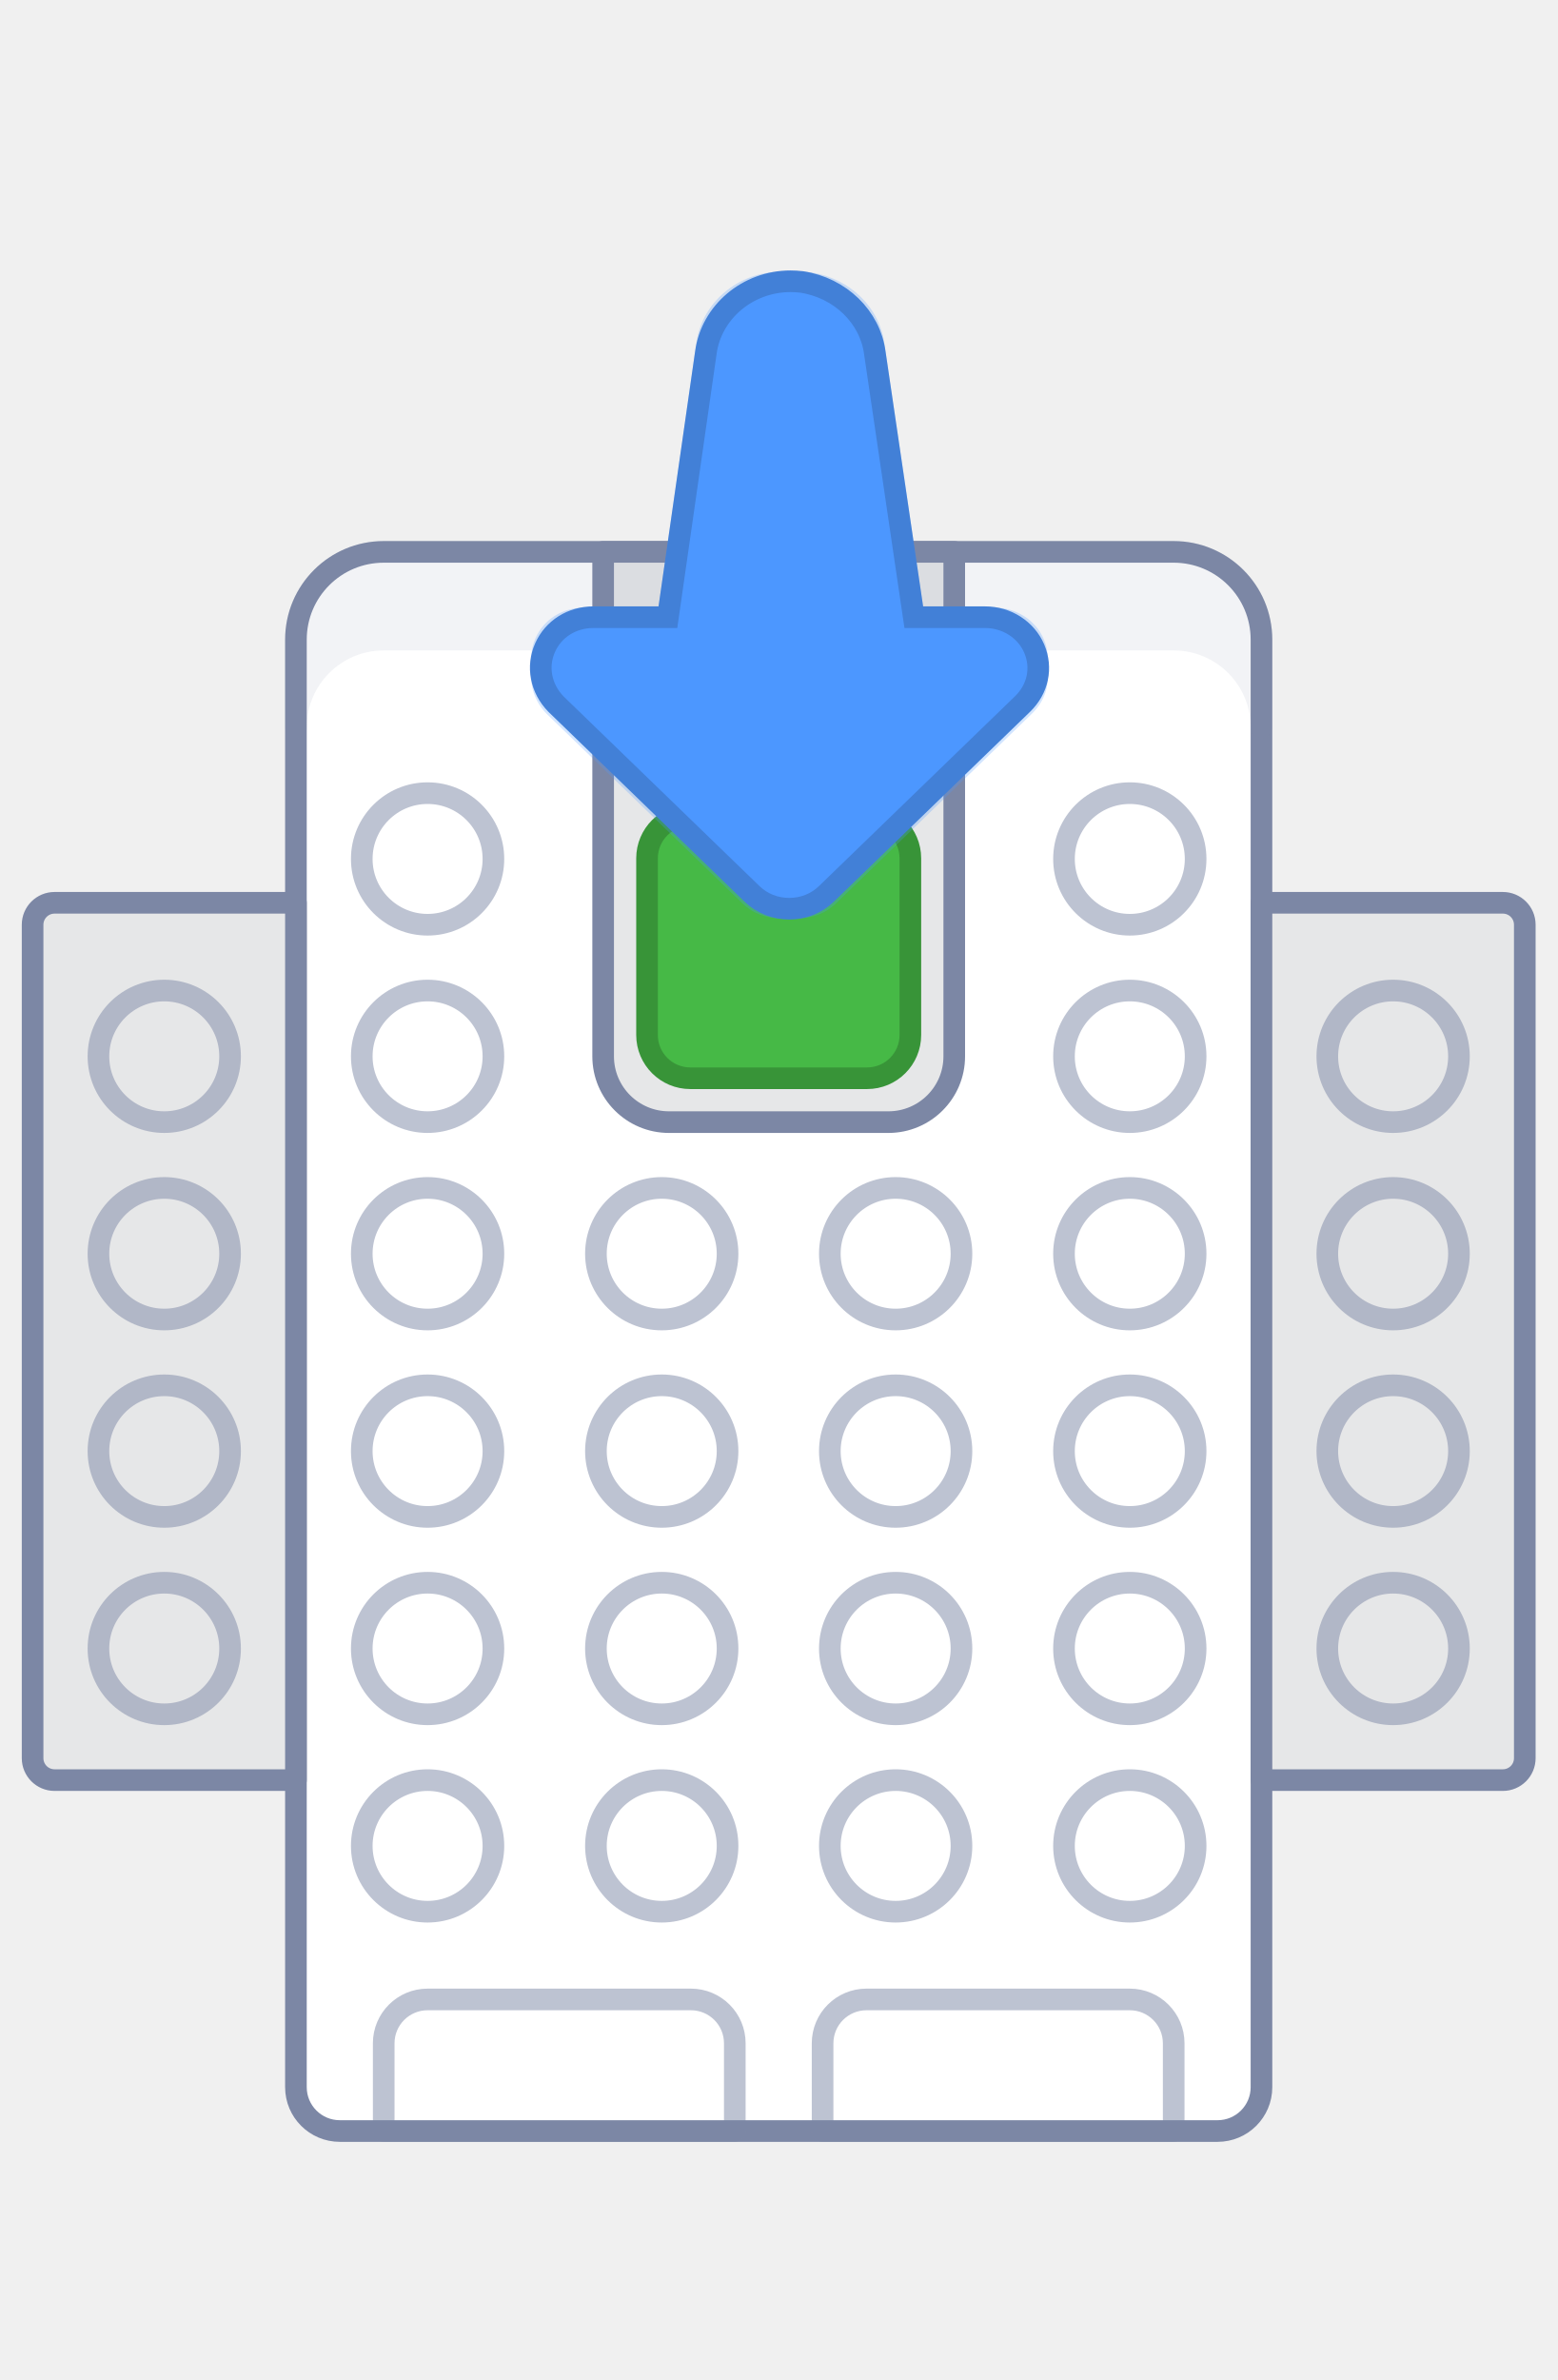
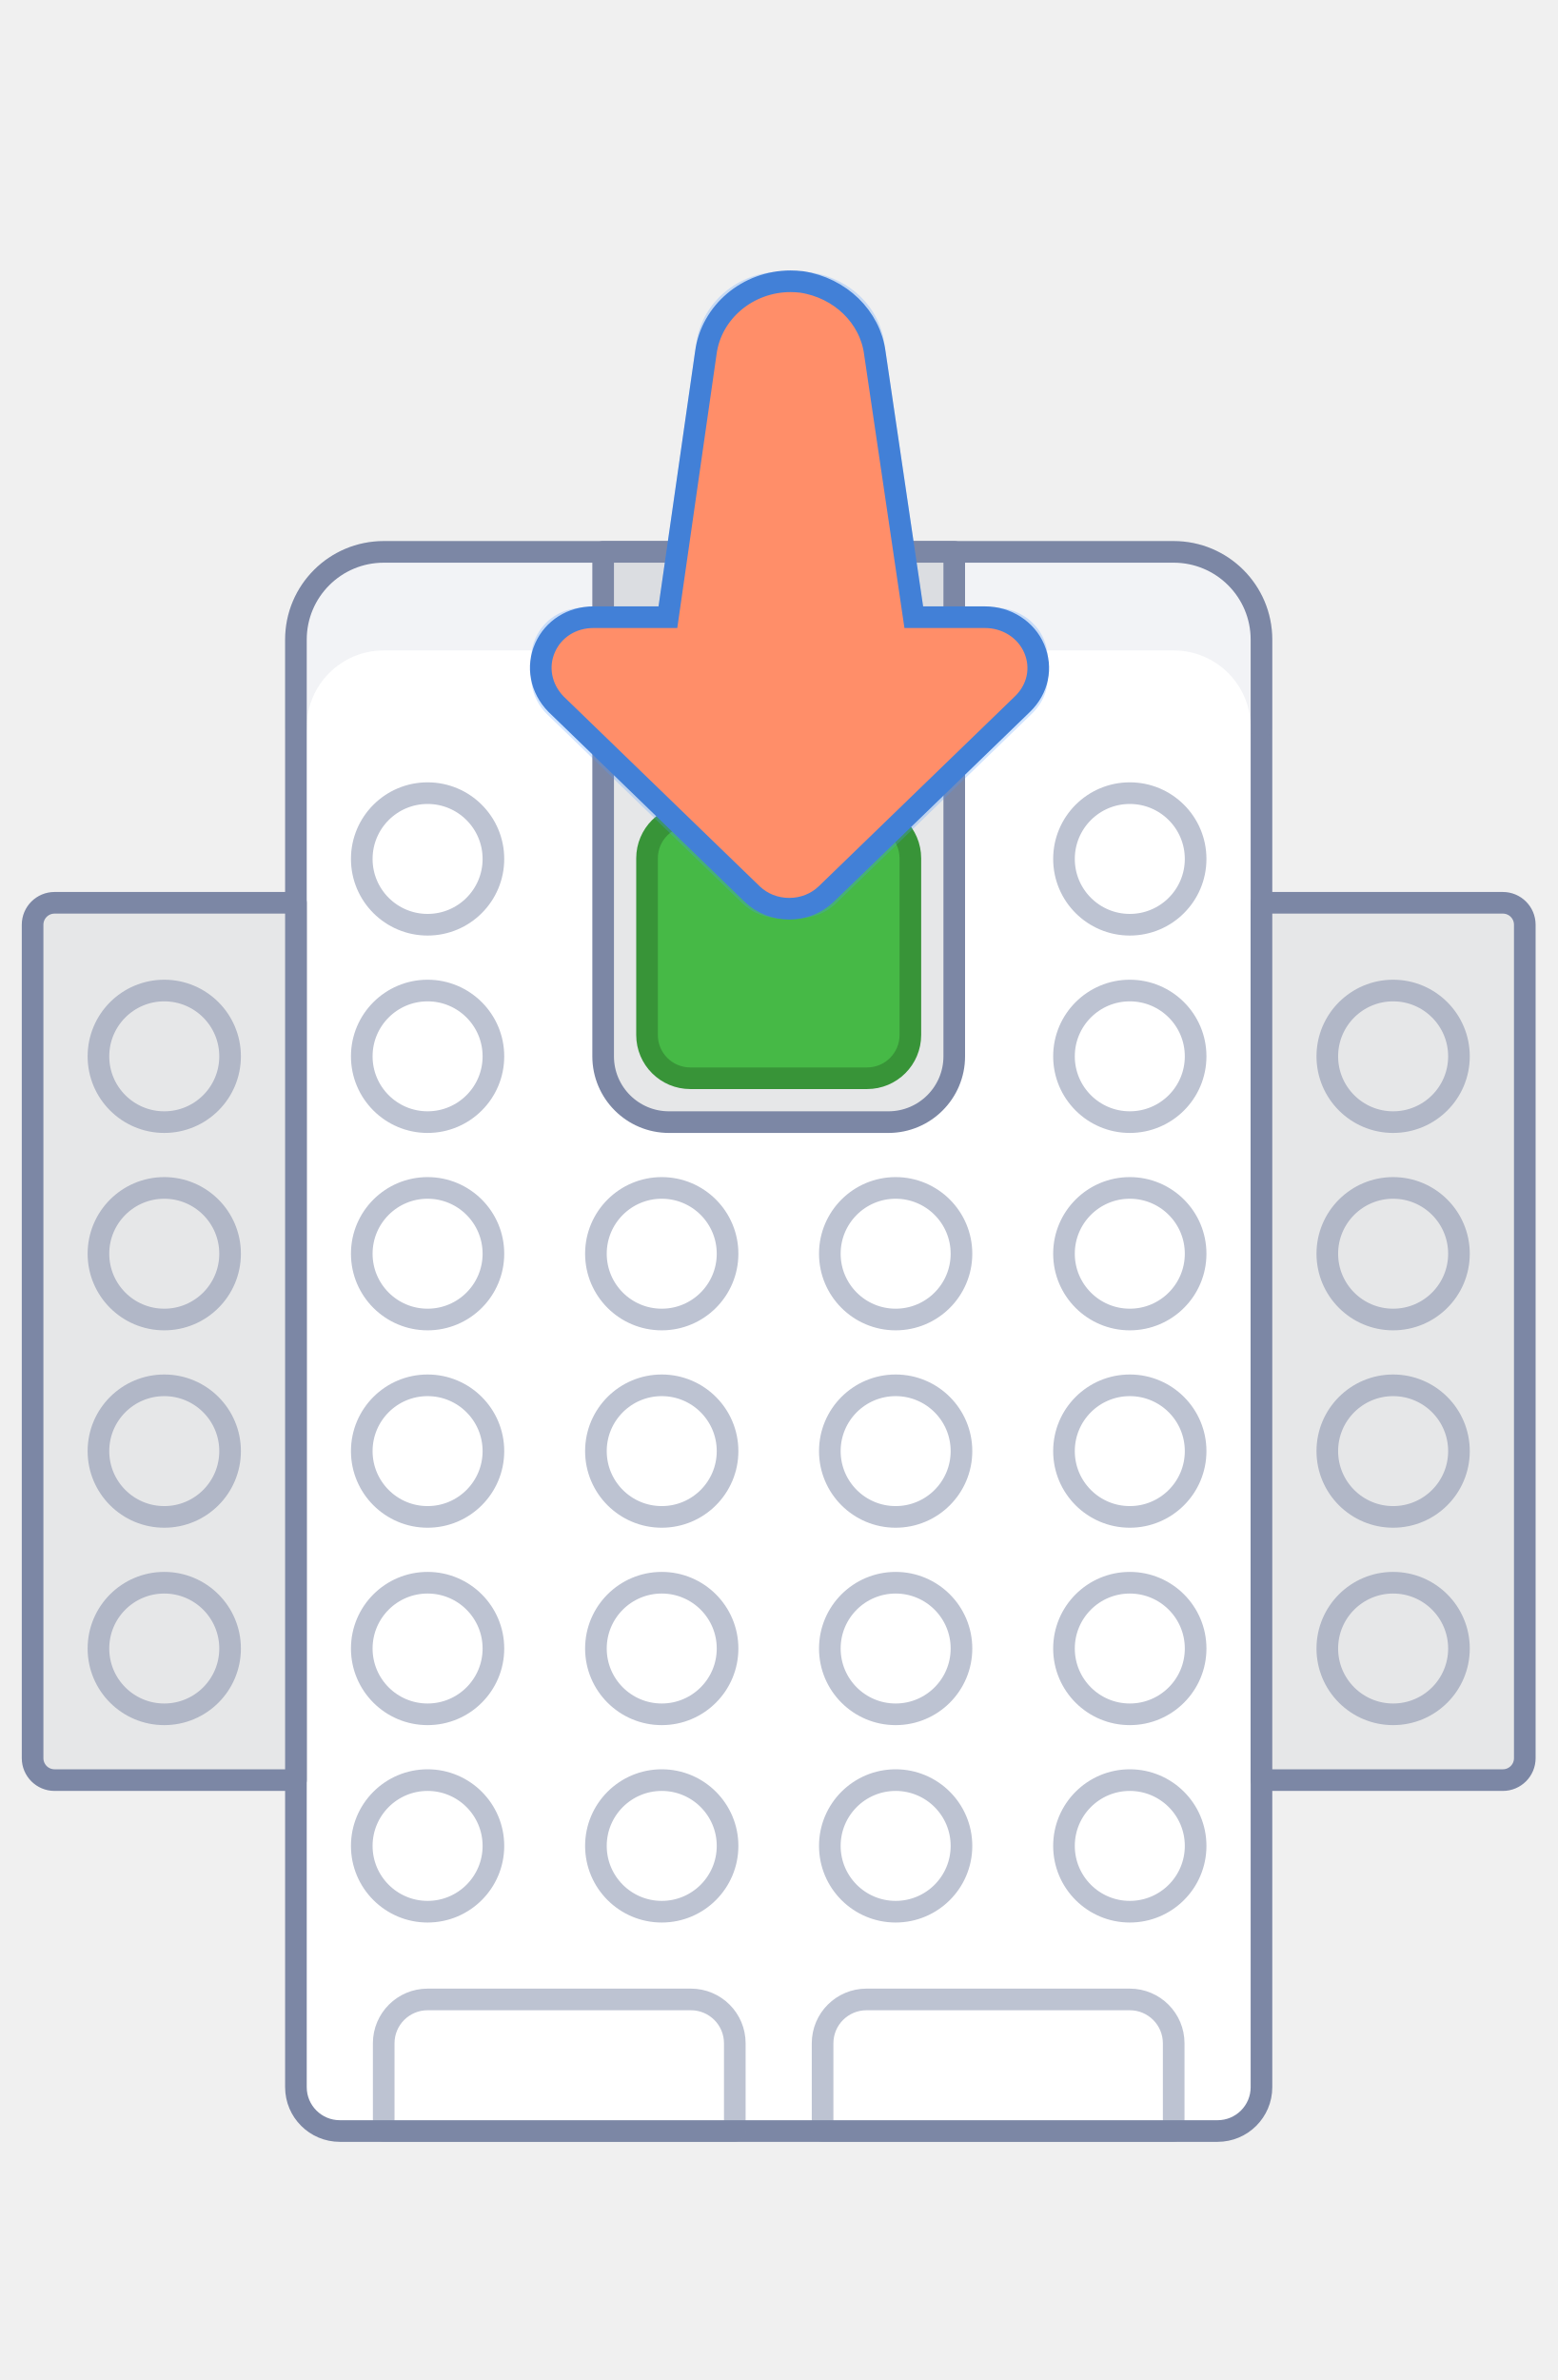
<svg xmlns="http://www.w3.org/2000/svg" xmlns:xlink="http://www.w3.org/1999/xlink" width="72px" height="110px" viewBox="0 0 72 90" version="1.1">
  <style type="text/css">
       
       @-webkit-keyframes wiggle {
           0% { transform: translate(0,-10px); }
           100% { transform: translate(0, 0); }
       }
        @keyframes wiggle {
            0% { transform: translate(0,-10px); }
            100% { transform: translate(0, 0); }
        }
        #arrow {
            -webkit-animation: wiggle 0.5s infinite ease-in-out alternate;
            animation: wiggle 0.5s infinite ease-in-out alternate;
        }
       
      </style>
  <defs>
    <path d="M36.486,32 C35.836,32 35.229,31.759 34.778,31.326 L25.7,22.539 C24.998,21.817 24.81,20.804 25.2,19.933 C25.587,19.063 26.443,18.526 27.435,18.526 L30.878,18.526 L32.633,6.297 C32.884,4.424 34.567,3 36.547,3 C36.718,3 36.891,3.011 37.062,3.031 C38.848,3.302 40.227,4.651 40.444,6.311 L42.245,18.526 L45.538,18.526 C46.541,18.526 47.434,19.096 47.813,19.978 C48.192,20.865 47.987,21.847 47.273,22.539 L38.195,31.326 C37.744,31.759 37.137,32 36.486,32 Z" id="path-1" />
    <filter x="-15.2%" y="-12.1%" width="130.4%" height="124.1%" filterUnits="objectBoundingBox" id="filter-2">
      <feMorphology radius="1.5" operator="dilate" in="SourceAlpha" result="shadowSpreadOuter1" />
      <feOffset dx="0" dy="0" in="shadowSpreadOuter1" result="shadowOffsetOuter1" />
      <feComposite in="shadowOffsetOuter1" in2="SourceAlpha" operator="out" result="shadowOffsetOuter1" />
      <feColorMatrix values="0 0 0 0 0.298   0 0 0 0 0.592   0 0 0 0 1  0 0 0 0.25 0" type="matrix" in="shadowOffsetOuter1" />
    </filter>
  </defs>
  <g id="wedo-button-illustration" stroke="none" stroke-width="1" fill="none" fill-rule="evenodd">
    <g id="wedo-top" transform="translate(1, 15)" fill-rule="nonzero" stroke-linecap="round" stroke-linejoin="round">
      <path d="M16.739,0.507 L53.261,0.507 C55.502,0.507 57.319,2.322 57.319,4.562 L57.319,71.466 C57.319,72.585 56.41,73.493 55.29,73.493 L14.71,73.493 C13.59,73.493 12.681,72.585 12.681,71.466 L12.681,4.562 C12.681,2.322 14.498,0.507 16.739,0.507 Z" id="Shape" stroke="#7C87A5" fill="#FFFFFF" />
      <path d="M1.522,16.726 L12.681,16.726 L12.681,57.274 L1.522,57.274 C0.961,57.274 0.507,56.82 0.507,56.26 L0.507,17.74 C0.507,17.18 0.961,16.726 1.522,16.726 Z" id="Shape" stroke="#7C87A5" fill="#E6E7E8" />
      <path d="M57.319,16.726 L68.478,16.726 C69.039,16.726 69.493,17.18 69.493,17.74 L69.493,56.26 C69.493,56.82 69.039,57.274 68.478,57.274 L57.319,57.274 L57.319,16.726 Z" id="Shape" stroke="#7C87A5" fill="#E6E7E8" />
      <ellipse id="Oval" stroke="#7C87A5" fill="#FFFFFF" opacity="0.5" cx="18.768" cy="14.699" rx="3.043" ry="3.041" />
      <ellipse id="Oval" stroke="#7C87A5" fill="#FFFFFF" opacity="0.5" cx="18.768" cy="23.822" rx="3.043" ry="3.041" />
      <ellipse id="Oval" stroke="#7C87A5" fill="#FFFFFF" opacity="0.5" cx="18.768" cy="32.945" rx="3.043" ry="3.041" />
      <ellipse id="Oval" stroke="#7C87A5" fill="#FFFFFF" opacity="0.5" cx="18.768" cy="42.068" rx="3.043" ry="3.041" />
      <ellipse id="Oval" stroke="#7C87A5" fill="#FFFFFF" opacity="0.5" cx="18.768" cy="51.192" rx="3.043" ry="3.041" />
      <ellipse id="Oval" stroke="#7C87A5" fill="#E6E7E8" opacity="0.5" cx="6.594" cy="23.822" rx="3.043" ry="3.041" />
      <ellipse id="Oval" stroke="#7C87A5" fill="#E6E7E8" opacity="0.5" cx="6.594" cy="32.945" rx="3.043" ry="3.041" />
      <ellipse id="Oval" stroke="#7C87A5" fill="#E6E7E8" opacity="0.5" cx="6.594" cy="42.068" rx="3.043" ry="3.041" />
      <ellipse id="Oval" stroke="#7C87A5" fill="#E6E7E8" opacity="0.5" cx="6.594" cy="51.192" rx="3.043" ry="3.041" />
      <ellipse id="Oval" stroke="#7C87A5" fill="#E6E7E8" opacity="0.5" cx="63.406" cy="23.822" rx="3.043" ry="3.041" />
      <ellipse id="Oval" stroke="#7C87A5" fill="#E6E7E8" opacity="0.5" cx="63.406" cy="32.945" rx="3.043" ry="3.041" />
      <ellipse id="Oval" stroke="#7C87A5" fill="#E6E7E8" opacity="0.5" cx="63.406" cy="42.068" rx="3.043" ry="3.041" />
      <ellipse id="Oval" stroke="#7C87A5" fill="#E6E7E8" opacity="0.5" cx="63.406" cy="51.192" rx="3.043" ry="3.041" />
      <ellipse id="Oval" stroke="#7C87A5" fill="#FFFFFF" opacity="0.5" cx="18.768" cy="60.315" rx="3.043" ry="3.041" />
      <ellipse id="Oval" stroke="#7C87A5" fill="#FFFFFF" opacity="0.5" cx="29.593" cy="32.945" rx="3.043" ry="3.041" />
      <ellipse id="Oval" stroke="#7C87A5" fill="#FFFFFF" opacity="0.5" cx="29.593" cy="42.068" rx="3.043" ry="3.041" />
      <ellipse id="Oval" stroke="#7C87A5" fill="#FFFFFF" opacity="0.5" cx="29.593" cy="51.192" rx="3.043" ry="3.041" />
      <ellipse id="Oval" stroke="#7C87A5" fill="#FFFFFF" opacity="0.5" cx="29.593" cy="60.315" rx="3.043" ry="3.041" />
      <ellipse id="Oval" stroke="#7C87A5" fill="#FFFFFF" opacity="0.5" cx="40.407" cy="32.945" rx="3.043" ry="3.041" />
      <ellipse id="Oval" stroke="#7C87A5" fill="#FFFFFF" opacity="0.5" cx="40.407" cy="42.068" rx="3.043" ry="3.041" />
      <ellipse id="Oval" stroke="#7C87A5" fill="#FFFFFF" opacity="0.5" cx="40.407" cy="51.192" rx="3.043" ry="3.041" />
      <ellipse id="Oval" stroke="#7C87A5" fill="#FFFFFF" opacity="0.5" cx="40.407" cy="60.315" rx="3.043" ry="3.041" />
      <ellipse id="Oval" stroke="#7C87A5" fill="#FFFFFF" opacity="0.5" cx="51.232" cy="14.699" rx="3.043" ry="3.041" />
      <ellipse id="Oval" stroke="#7C87A5" fill="#FFFFFF" opacity="0.5" cx="51.232" cy="23.822" rx="3.043" ry="3.041" />
      <ellipse id="Oval" stroke="#7C87A5" fill="#FFFFFF" opacity="0.5" cx="51.232" cy="32.945" rx="3.043" ry="3.041" />
      <ellipse id="Oval" stroke="#7C87A5" fill="#FFFFFF" opacity="0.5" cx="51.232" cy="42.068" rx="3.043" ry="3.041" />
      <ellipse id="Oval" stroke="#7C87A5" fill="#FFFFFF" opacity="0.5" cx="51.232" cy="51.192" rx="3.043" ry="3.041" />
      <ellipse id="Oval" stroke="#7C87A5" fill="#FFFFFF" opacity="0.5" cx="51.232" cy="60.315" rx="3.043" ry="3.041" />
      <path d="M18.768,67.411 L30.942,67.411 C32.063,67.411 32.971,68.319 32.971,69.438 L32.971,73.493 L16.739,73.493 L16.739,69.438 C16.739,68.319 17.648,67.411 18.768,67.411 Z" id="Shape" stroke="#7C87A5" fill="#FFFFFF" opacity="0.5" />
      <path d="M39.058,67.411 L51.232,67.411 C52.352,67.411 53.261,68.319 53.261,69.438 L53.261,73.493 L37.029,73.493 L37.029,69.438 C37.029,68.319 37.937,67.411 39.058,67.411 Z" id="Shape" stroke="#7C87A5" fill="#FFFFFF" opacity="0.5" />
      <path d="M26.884,0.507 L43.116,0.507 L43.116,23.822 C43.116,25.501 41.753,26.863 40.072,26.863 L29.928,26.863 C28.247,26.863 26.884,25.501 26.884,23.822 L26.884,0.507 Z" id="Shape" stroke="#7C87A5" fill="#E6E7E8" />
      <rect id="Rectangle-path" stroke="#389438" fill="#46B946" x="28.913" y="12.671" width="12.174" height="12.164" rx="2" />
      <path d="M57.319,4.562 L57.319,8.616 C57.319,6.377 55.502,4.562 53.261,4.562 L16.739,4.562 C14.498,4.562 12.681,6.377 12.681,8.616 L12.681,4.562 C12.681,2.322 14.498,0.507 16.739,0.507 L53.261,0.507 C55.502,0.507 57.319,2.322 57.319,4.562 Z" id="Shape" stroke="#7C87A5" fill="#7C87A5" opacity="0.1" />
    </g>
    <g id="arrow">
      <use fill="black" fill-opacity="1" filter="url(#filter-2)" xlink:href="#path-1" />
-       <use stroke="#4280D7" stroke-width="1" fill="#4C97FF" fill-rule="evenodd" xlink:href="#path-1" />
+       <use stroke="#4280D7" stroke-width="1" fill="#FF8E69" fill-rule="evenodd" xlink:href="#path-1" />
    </g>
  </g>
</svg>
